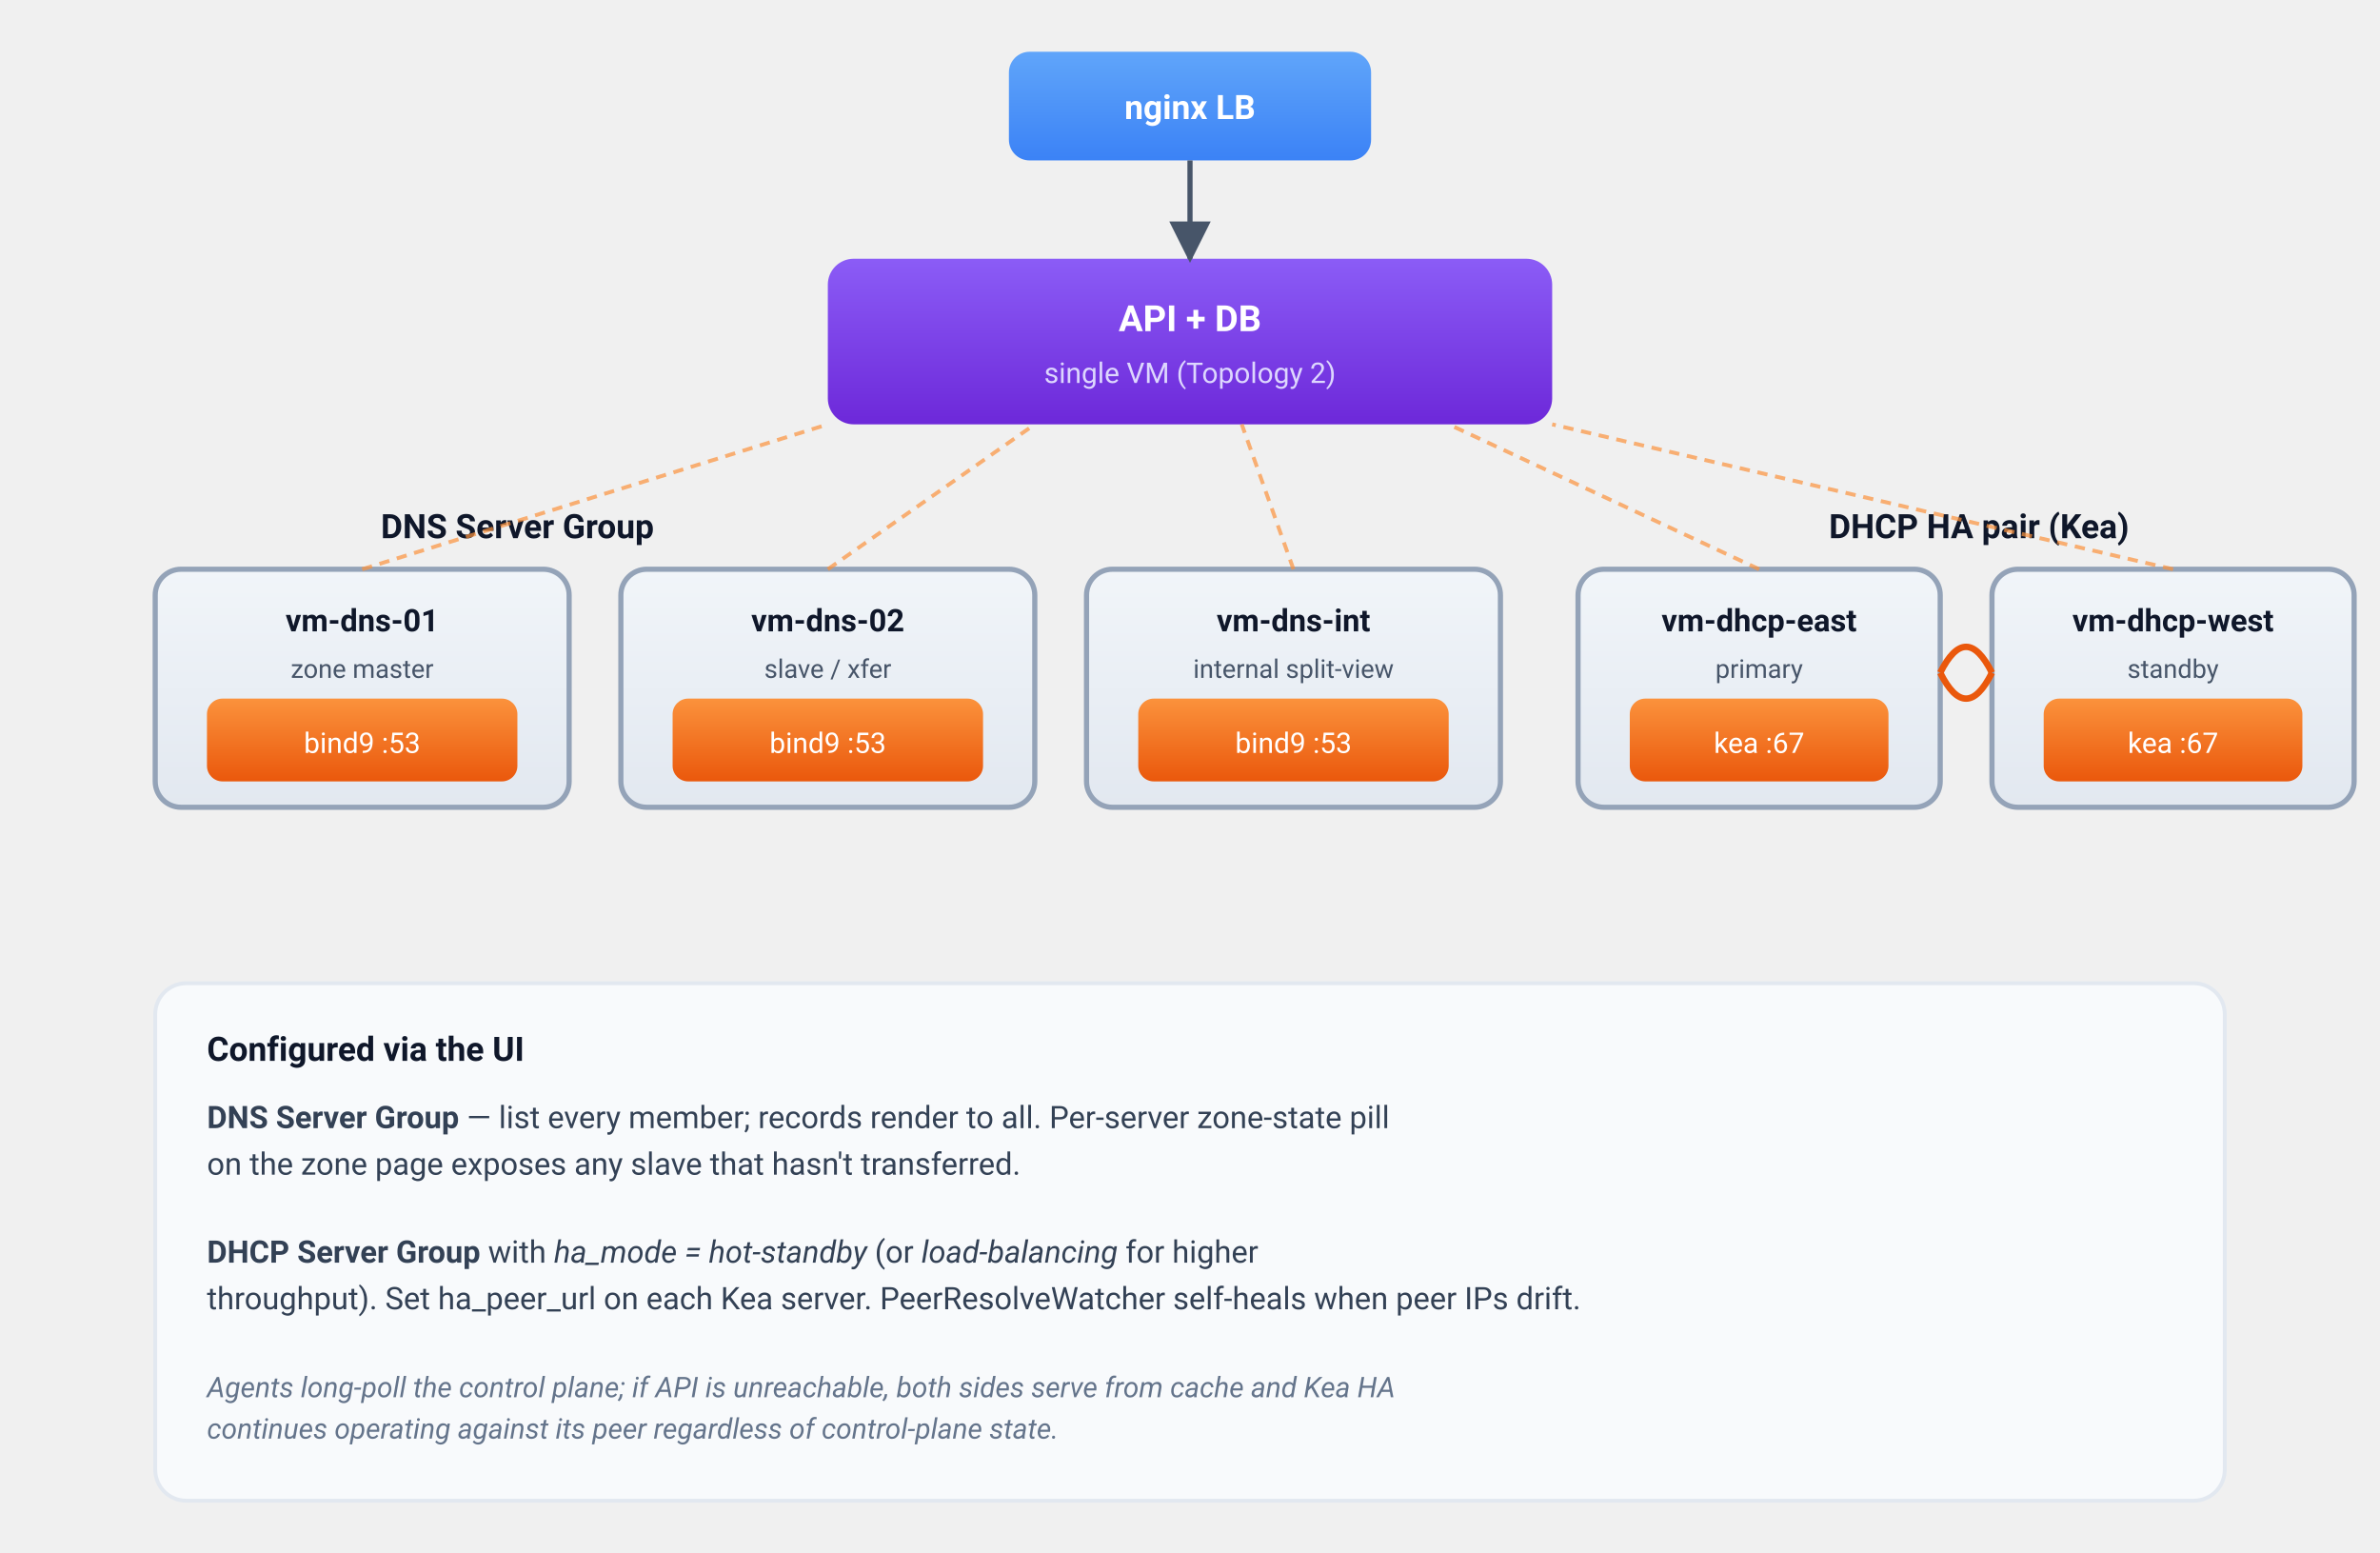
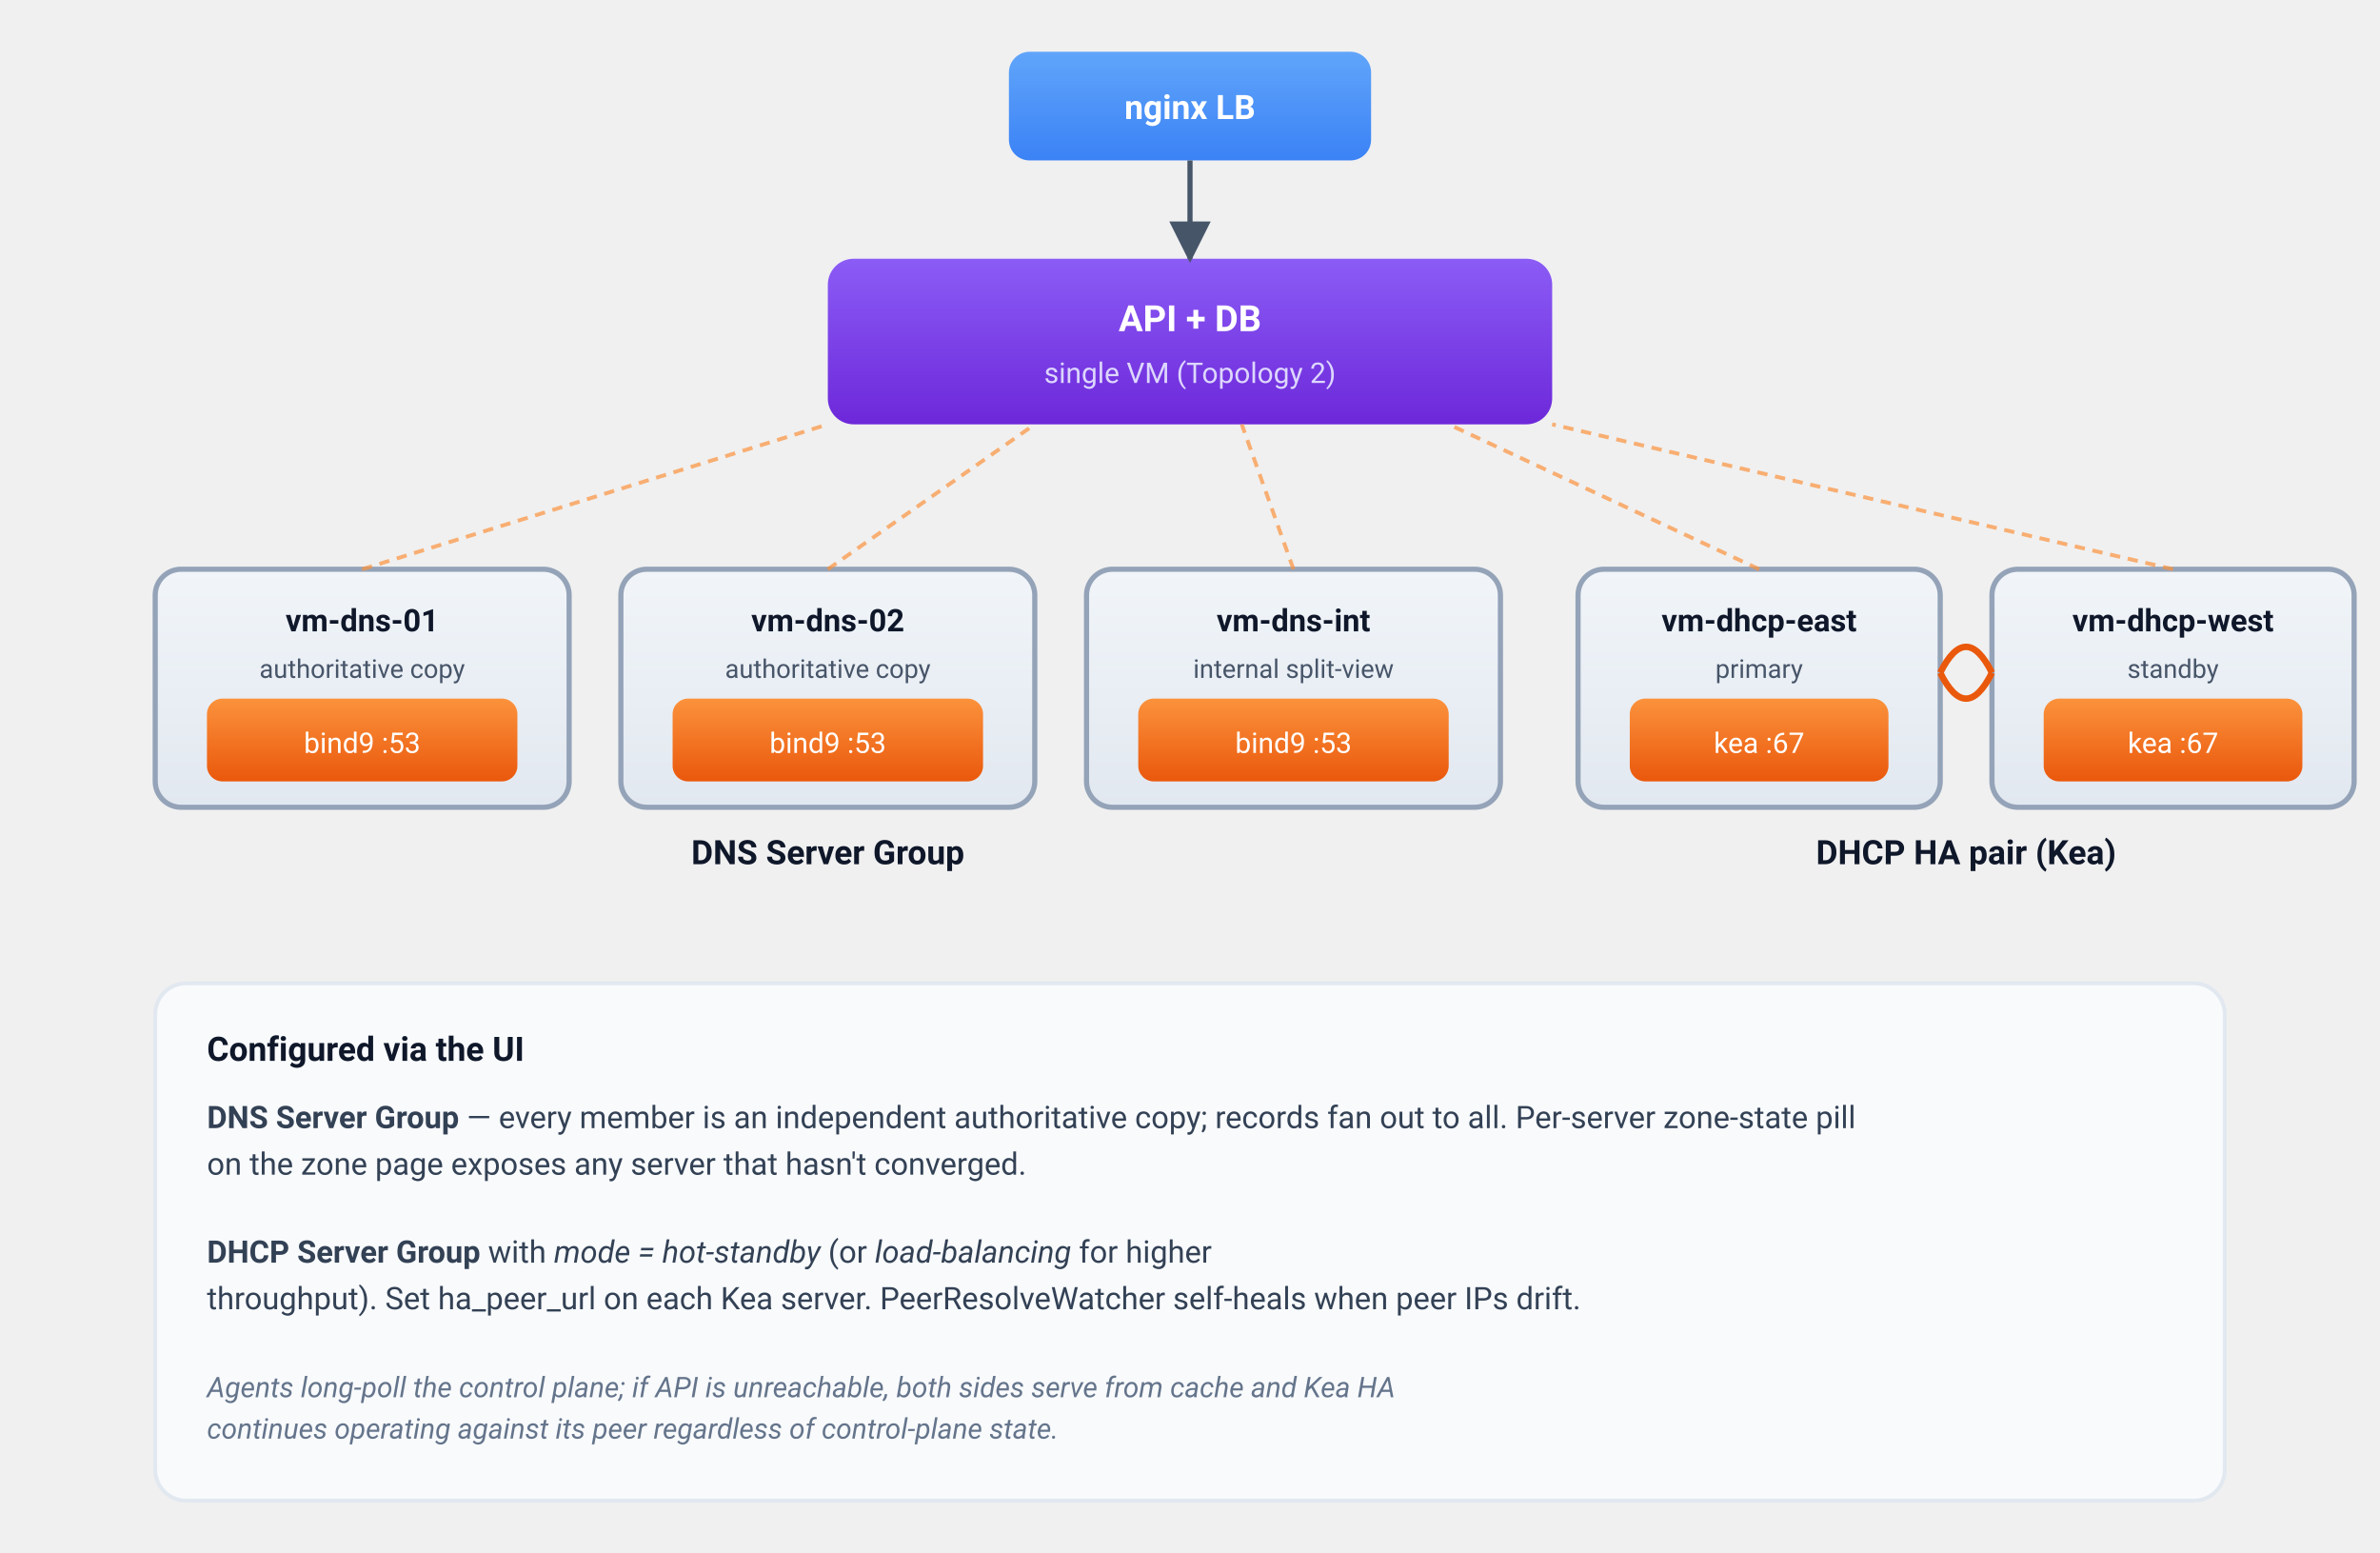
<svg xmlns="http://www.w3.org/2000/svg" width="920" height="600" viewBox="0 0 920 600" preserveAspectRatio="xMidYMid meet" font-family="ui-sans-serif, system-ui, -apple-system, 'Segoe UI', Roboto, Helvetica, Arial, sans-serif">
  <defs>
    <linearGradient id="t3-host" x1="0" y1="0" x2="0" y2="1">
      <stop offset="0%" stop-color="#f1f5f9" />
      <stop offset="100%" stop-color="#e2e8f0" />
    </linearGradient>
    <linearGradient id="t3-cp" x1="0" y1="0" x2="0" y2="1">
      <stop offset="0%" stop-color="#8b5cf6" />
      <stop offset="100%" stop-color="#6d28d9" />
    </linearGradient>
    <linearGradient id="t3-agent" x1="0" y1="0" x2="0" y2="1">
      <stop offset="0%" stop-color="#fb923c" />
      <stop offset="100%" stop-color="#ea580c" />
    </linearGradient>
    <linearGradient id="t3-lb" x1="0" y1="0" x2="0" y2="1">
      <stop offset="0%" stop-color="#60a5fa" />
      <stop offset="100%" stop-color="#3b82f6" />
    </linearGradient>
    <marker id="t3-arrow" viewBox="0 0 10 10" refX="9" refY="5" markerWidth="8" markerHeight="8" orient="auto-start-reverse">
      <path d="M 0 0 L 10 5 L 0 10 z" fill="#475569" />
    </marker>
  </defs>
  <rect x="390" y="20" width="140" height="42" rx="8" fill="url(#t3-lb)" />
  <text x="460" y="46" text-anchor="middle" font-size="13" font-weight="600" fill="#ffffff">nginx LB</text>
  <rect x="320" y="100" width="280" height="64" rx="10" fill="url(#t3-cp)" />
  <text x="460" y="128" text-anchor="middle" font-size="14" font-weight="600" fill="#ffffff">API + DB</text>
  <text x="460" y="148" text-anchor="middle" font-size="11" fill="#ddd6fe">single VM (Topology 2)</text>
  <line x1="460" y1="62" x2="460" y2="100" stroke="#475569" stroke-width="2" marker-end="url(#t3-arrow)" />
-   <text x="200" y="208" text-anchor="middle" font-size="13" font-weight="600" fill="#0f172a">DNS Server Group</text>
+   <text x="320" y="334" text-anchor="middle" font-size="13" font-weight="600" fill="#0f172a">DNS Server Group</text>
  <g>
    <rect x="60" y="220" width="160" height="92" rx="10" fill="url(#t3-host)" stroke="#94a3b8" stroke-width="2" />
    <text x="140" y="244" text-anchor="middle" font-size="12" font-weight="600" fill="#0f172a">vm-dns-01</text>
-     <text x="140" y="262" text-anchor="middle" font-size="10" fill="#475569">zone master</text>
+     <text x="140" y="262" text-anchor="middle" font-size="10" fill="#475569">authoritative copy</text>
    <rect x="80" y="270" width="120" height="32" rx="6" fill="url(#t3-agent)" />
    <text x="140" y="291" text-anchor="middle" font-size="11" fill="#ffffff">bind9 :53</text>
  </g>
  <g>
    <rect x="240" y="220" width="160" height="92" rx="10" fill="url(#t3-host)" stroke="#94a3b8" stroke-width="2" />
    <text x="320" y="244" text-anchor="middle" font-size="12" font-weight="600" fill="#0f172a">vm-dns-02</text>
-     <text x="320" y="262" text-anchor="middle" font-size="10" fill="#475569">slave / xfer</text>
+     <text x="320" y="262" text-anchor="middle" font-size="10" fill="#475569">authoritative copy</text>
    <rect x="260" y="270" width="120" height="32" rx="6" fill="url(#t3-agent)" />
    <text x="320" y="291" text-anchor="middle" font-size="11" fill="#ffffff">bind9 :53</text>
  </g>
  <g>
    <rect x="420" y="220" width="160" height="92" rx="10" fill="url(#t3-host)" stroke="#94a3b8" stroke-width="2" />
    <text x="500" y="244" text-anchor="middle" font-size="12" font-weight="600" fill="#0f172a">vm-dns-int</text>
    <text x="500" y="262" text-anchor="middle" font-size="10" fill="#475569">internal split-view</text>
    <rect x="440" y="270" width="120" height="32" rx="6" fill="url(#t3-agent)" />
    <text x="500" y="291" text-anchor="middle" font-size="11" fill="#ffffff">bind9 :53</text>
  </g>
-   <text x="765" y="208" text-anchor="middle" font-size="13" font-weight="600" fill="#0f172a">DHCP HA pair (Kea)</text>
+   <text x="760" y="334" text-anchor="middle" font-size="13" font-weight="600" fill="#0f172a">DHCP HA pair (Kea)</text>
  <g>
    <rect x="610" y="220" width="140" height="92" rx="10" fill="url(#t3-host)" stroke="#94a3b8" stroke-width="2" />
    <text x="680" y="244" text-anchor="middle" font-size="12" font-weight="600" fill="#0f172a">vm-dhcp-east</text>
    <text x="680" y="262" text-anchor="middle" font-size="10" fill="#475569">primary</text>
    <rect x="630" y="270" width="100" height="32" rx="6" fill="url(#t3-agent)" />
    <text x="680" y="291" text-anchor="middle" font-size="11" fill="#ffffff">kea :67</text>
  </g>
  <g>
    <rect x="770" y="220" width="140" height="92" rx="10" fill="url(#t3-host)" stroke="#94a3b8" stroke-width="2" />
    <text x="840" y="244" text-anchor="middle" font-size="12" font-weight="600" fill="#0f172a">vm-dhcp-west</text>
    <text x="840" y="262" text-anchor="middle" font-size="10" fill="#475569">standby</text>
    <rect x="790" y="270" width="100" height="32" rx="6" fill="url(#t3-agent)" />
    <text x="840" y="291" text-anchor="middle" font-size="11" fill="#ffffff">kea :67</text>
  </g>
  <path d="M 750 260 Q 760 280 770 260" stroke="#ea580c" stroke-width="2.5" fill="none" />
  <path d="M 770 260 Q 760 240 750 260" stroke="#ea580c" stroke-width="2.5" fill="none" />
  <line x1="140" y1="220" x2="320" y2="164" stroke="#fb923c" stroke-width="1.5" stroke-dasharray="4 3" opacity="0.7" />
  <line x1="320" y1="220" x2="400" y2="164" stroke="#fb923c" stroke-width="1.5" stroke-dasharray="4 3" opacity="0.7" />
  <line x1="500" y1="220" x2="480" y2="164" stroke="#fb923c" stroke-width="1.5" stroke-dasharray="4 3" opacity="0.7" />
  <line x1="680" y1="220" x2="560" y2="164" stroke="#fb923c" stroke-width="1.5" stroke-dasharray="4 3" opacity="0.7" />
  <line x1="840" y1="220" x2="600" y2="164" stroke="#fb923c" stroke-width="1.5" stroke-dasharray="4 3" opacity="0.7" />
  <g>
    <rect x="60" y="380" width="800" height="200" rx="12" fill="#f8fafc" stroke="#e2e8f0" stroke-width="1.5" />
    <text x="80" y="410" font-size="13" font-weight="600" fill="#0f172a">Configured via the UI</text>
    <text x="80" y="436" font-size="12" fill="#334155">
-       <tspan font-weight="600">DNS Server Group</tspan> — list every member; records render to all. Per-server zone-state pill
+       <tspan font-weight="600">DNS Server Group</tspan> — every member is an independent authoritative copy; records fan out to all. Per-server zone-state pill
    </text>
-     <text x="80" y="454" font-size="12" fill="#334155">on the zone page exposes any slave that hasn't transferred.</text>
+     <text x="80" y="454" font-size="12" fill="#334155">on the zone page exposes any server that hasn't converged.</text>
    <text x="80" y="488" font-size="12" fill="#334155">
-       <tspan font-weight="600">DHCP Server Group</tspan> with <tspan font-style="italic">ha_mode = hot-standby</tspan> (or <tspan font-style="italic">load-balancing</tspan> for higher
+       <tspan font-weight="600">DHCP Server Group</tspan> with <tspan font-style="italic">mode = hot-standby</tspan> (or <tspan font-style="italic">load-balancing</tspan> for higher
    </text>
    <text x="80" y="506" font-size="12" fill="#334155">throughput). Set ha_peer_url on each Kea server. PeerResolveWatcher self-heals when peer IPs drift.</text>
    <text x="80" y="540" font-size="11" fill="#64748b" font-style="italic">
      Agents long-poll the control plane; if API is unreachable, both sides serve from cache and Kea HA
    </text>
    <text x="80" y="556" font-size="11" fill="#64748b" font-style="italic">
      continues operating against its peer regardless of control-plane state.
    </text>
  </g>
</svg>
